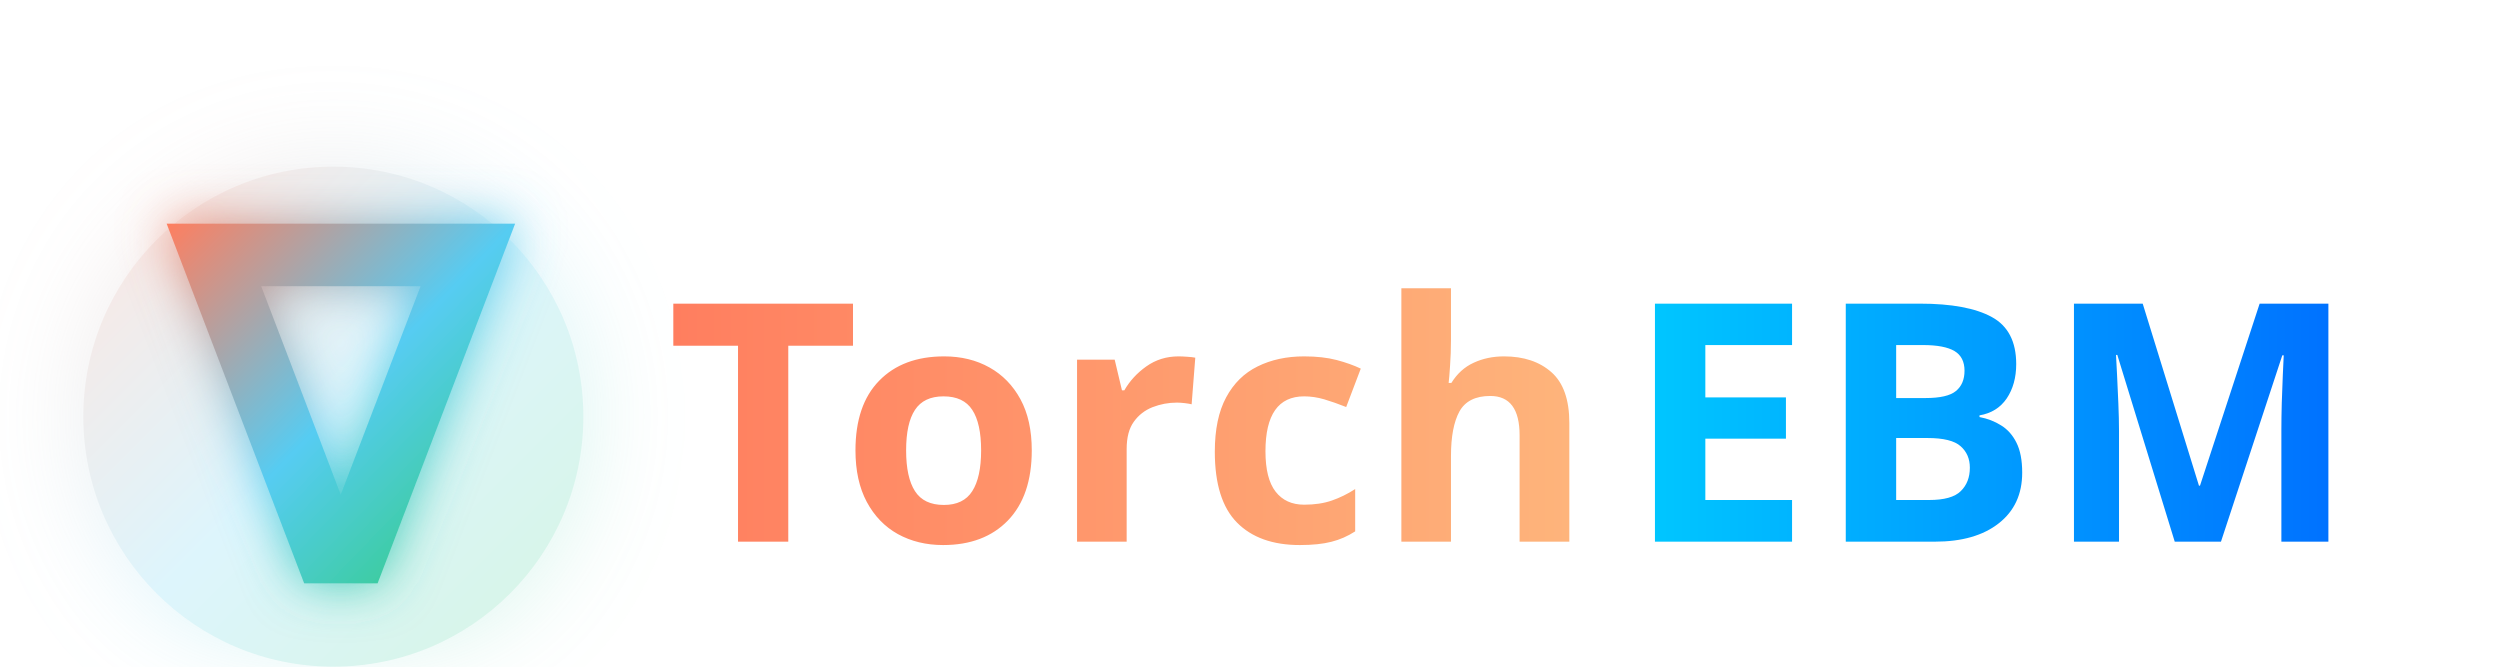
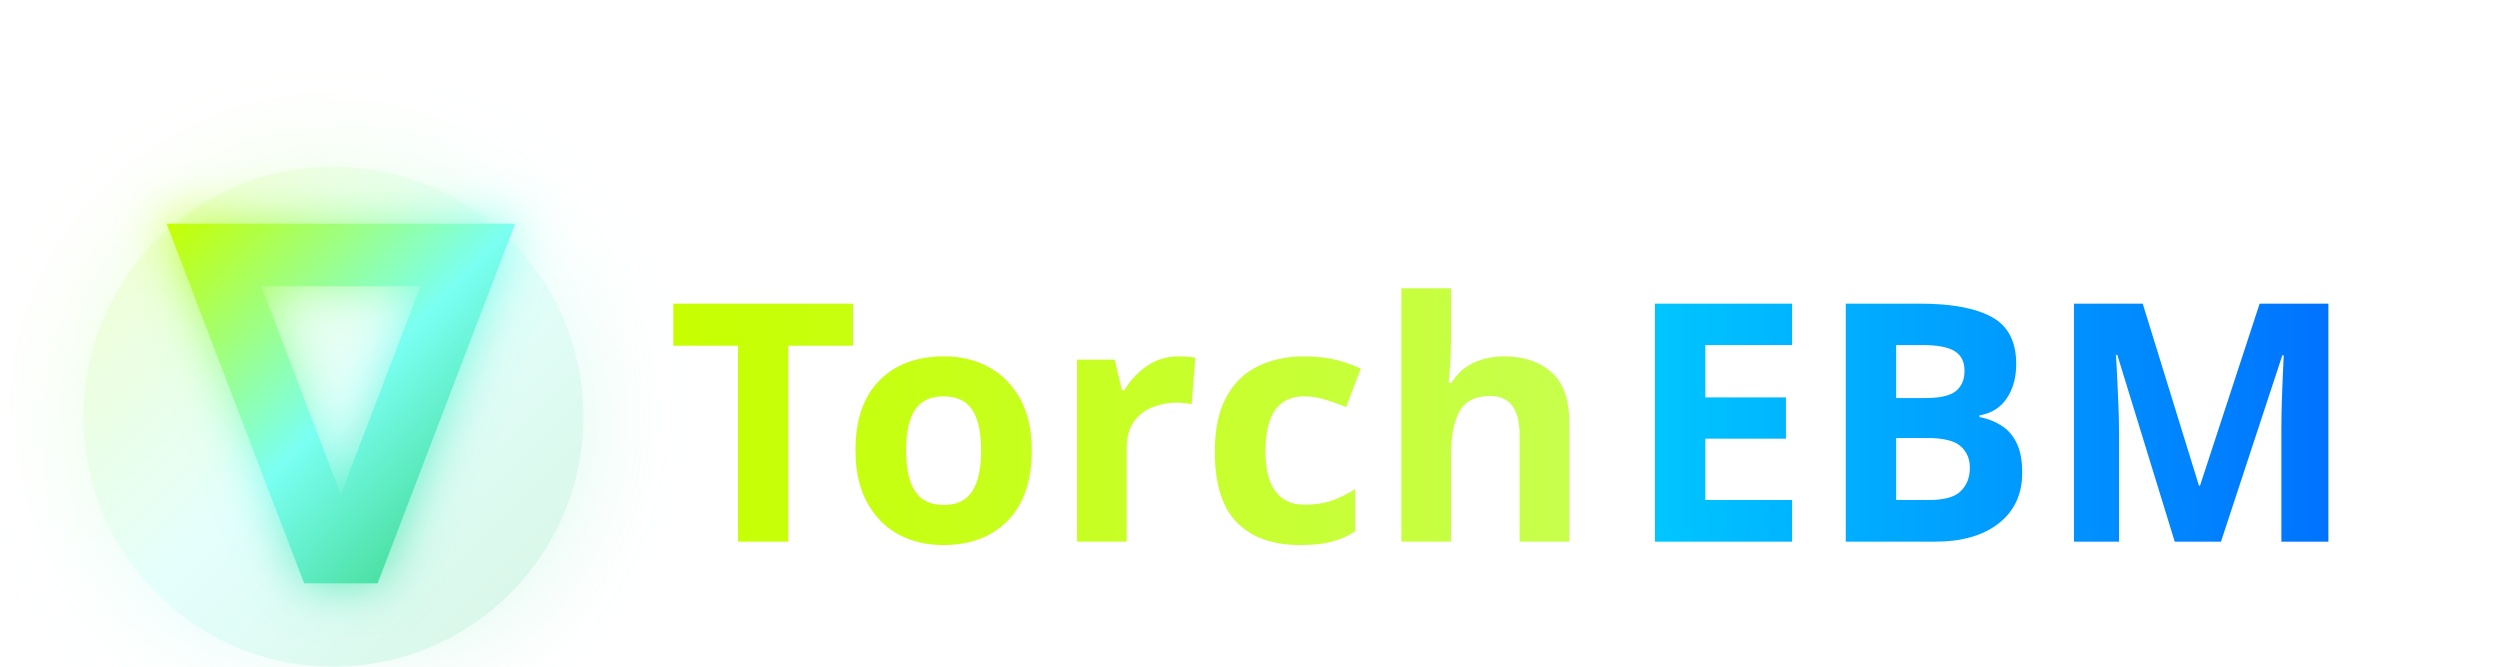
<svg xmlns="http://www.w3.org/2000/svg" width="300" height="80" viewBox="0 0 300 80" fill="none">
  <defs>
    <linearGradient id="nablaGradient" x1="0%" y1="0%" x2="100%" y2="100%">
-       <stop offset="0%" stop-color="#FF7E5F" />
-       <stop offset="50%" stop-color="#56CCF2" />
+       <stop offset="0%" stop-color="#C7FF00" />
+       <stop offset="50%" stop-color="#7affF2" />
      <stop offset="100%" stop-color="#2ECC71" />
    </linearGradient>
    <linearGradient id="torchGradient" x1="0%" y1="0%" x2="100%" y2="0%">
-       <stop offset="0%" stop-color="#ff7e5f" />
-       <stop offset="100%" stop-color="#feb47b" />
+       <stop offset="0%" stop-color="#C7FF00" />
+       <stop offset="100%" stop-color="#C7FF4C" />
    </linearGradient>
    <linearGradient id="ebmGradient" x1="0%" y1="0%" x2="100%" y2="0%">
      <stop offset="0%" stop-color="#00c6ff" />
      <stop offset="100%" stop-color="#0072ff" />
    </linearGradient>
    <filter id="textGlow" x="-50%" y="-50%" width="200%" height="200%">
      <feGaussianBlur stdDeviation="3" result="blur" />
      <feComposite in="SourceGraphic" in2="blur" operator="over" />
    </filter>
    <filter id="outerGlow" x="-100%" y="-100%" width="300%" height="300%">
      <feGaussianBlur stdDeviation="6" result="blur" />
      <feComposite in="SourceGraphic" in2="blur" operator="over" />
    </filter>
  </defs>
  <g transform="translate(10, 50)">
    <circle cx="30" cy="0" r="30" fill="url(#nablaGradient)" opacity="0.2" filter="url(#outerGlow)" />
    <text x="10" y="20" font-family="Montserrat, sans-serif" font-size="60" font-weight="700" fill="url(#nablaGradient)" filter="url(#textGlow)">∇</text>
  </g>
  <g transform="translate(80, 50)">
    <text x="0" y="15" font-family="Raleway, sans-serif" font-size="40" font-weight="600" fill="url(#torchGradient)" letter-spacing="0.5">Torch</text>
    <text x="115" y="15" font-family="Raleway, sans-serif" font-size="40" font-weight="700" fill="url(#ebmGradient)" letter-spacing="0.5">EBM</text>
  </g>
</svg>
